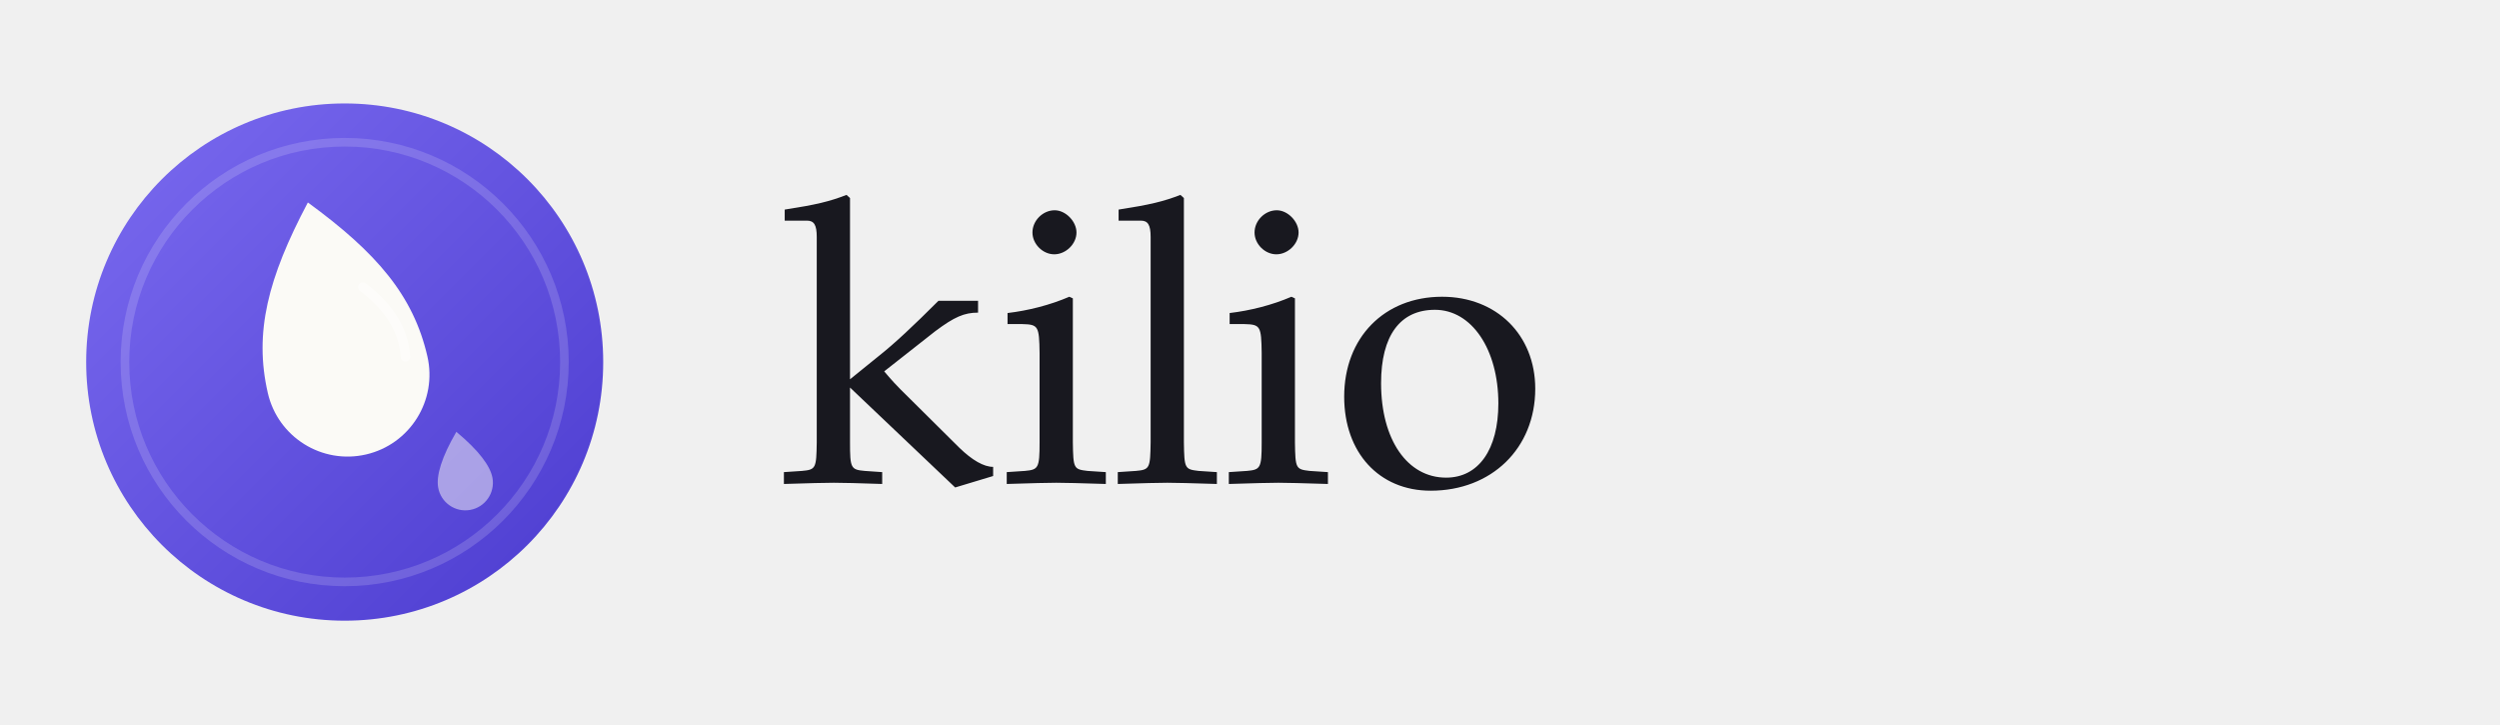
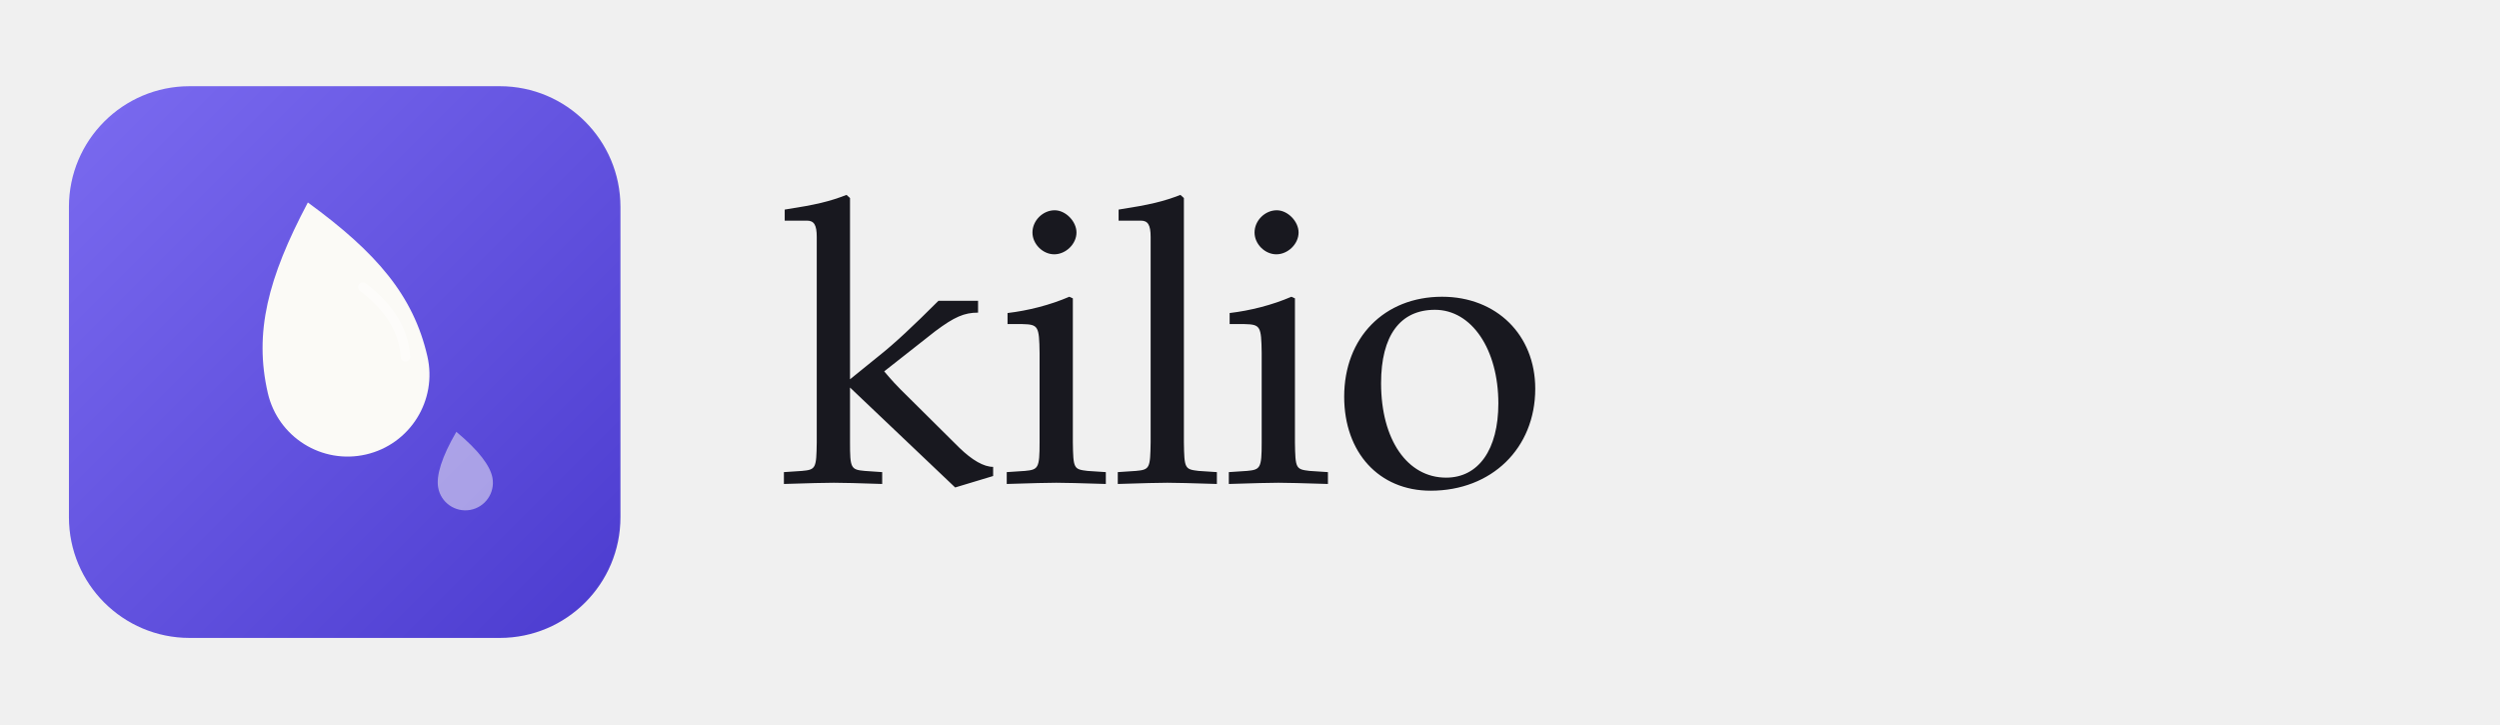
<svg xmlns="http://www.w3.org/2000/svg" viewBox="0 0 290 84" role="img" aria-label="kilio">
  <defs>
    <linearGradient id="klSeal" x1="0" y1="0" x2="1" y2="1">
      <stop offset="0" stop-color="#7B6BF0" />
      <stop offset="1" stop-color="#4B3BCF" />
    </linearGradient>
  </defs>
  <g transform="translate(8,10)">
-     <circle cx="32" cy="32" r="30" fill="url(#klSeal)" />
-     <circle cx="32" cy="32" r="25.5" fill="none" stroke="#FFFFFF" stroke-opacity="0.16" stroke-width="1" />
+     <rect width="64" height="64" rx="14" fill="url(#klSeal)" />
    <g transform="rotate(-13 32 32)">
      <path d="M32 13 C38.5 20.5 41.5 26.3 41.5 33.5 A9.5 9.5 0 1 1 22.5 33.5 C22.5 26.3 25.5 20.5 32 13 Z" fill="#FBFAF6" />
      <path d="M36 24 C38.5 27 39.5 30 39 33" fill="none" stroke="#FFFFFF" stroke-opacity="0.45" stroke-width="1.1" stroke-linecap="round" />
    </g>
    <g transform="rotate(-10 46 46)" opacity="0.5">
      <path d="M46 40 C48.2 42.6 49.2 44.6 49.2 46 A3.2 3.2 0 1 1 42.8 46 C42.8 44.6 43.8 42.6 46 40 Z" fill="#FBFAF6" />
    </g>
  </g>
  <text x="90" y="56" font-family="Georgia, 'Iowan Old Style', 'Palatino Linotype', 'Times New Roman', serif" font-size="46" letter-spacing="-0.5" fill="#18181F">kilio</text>
</svg>
